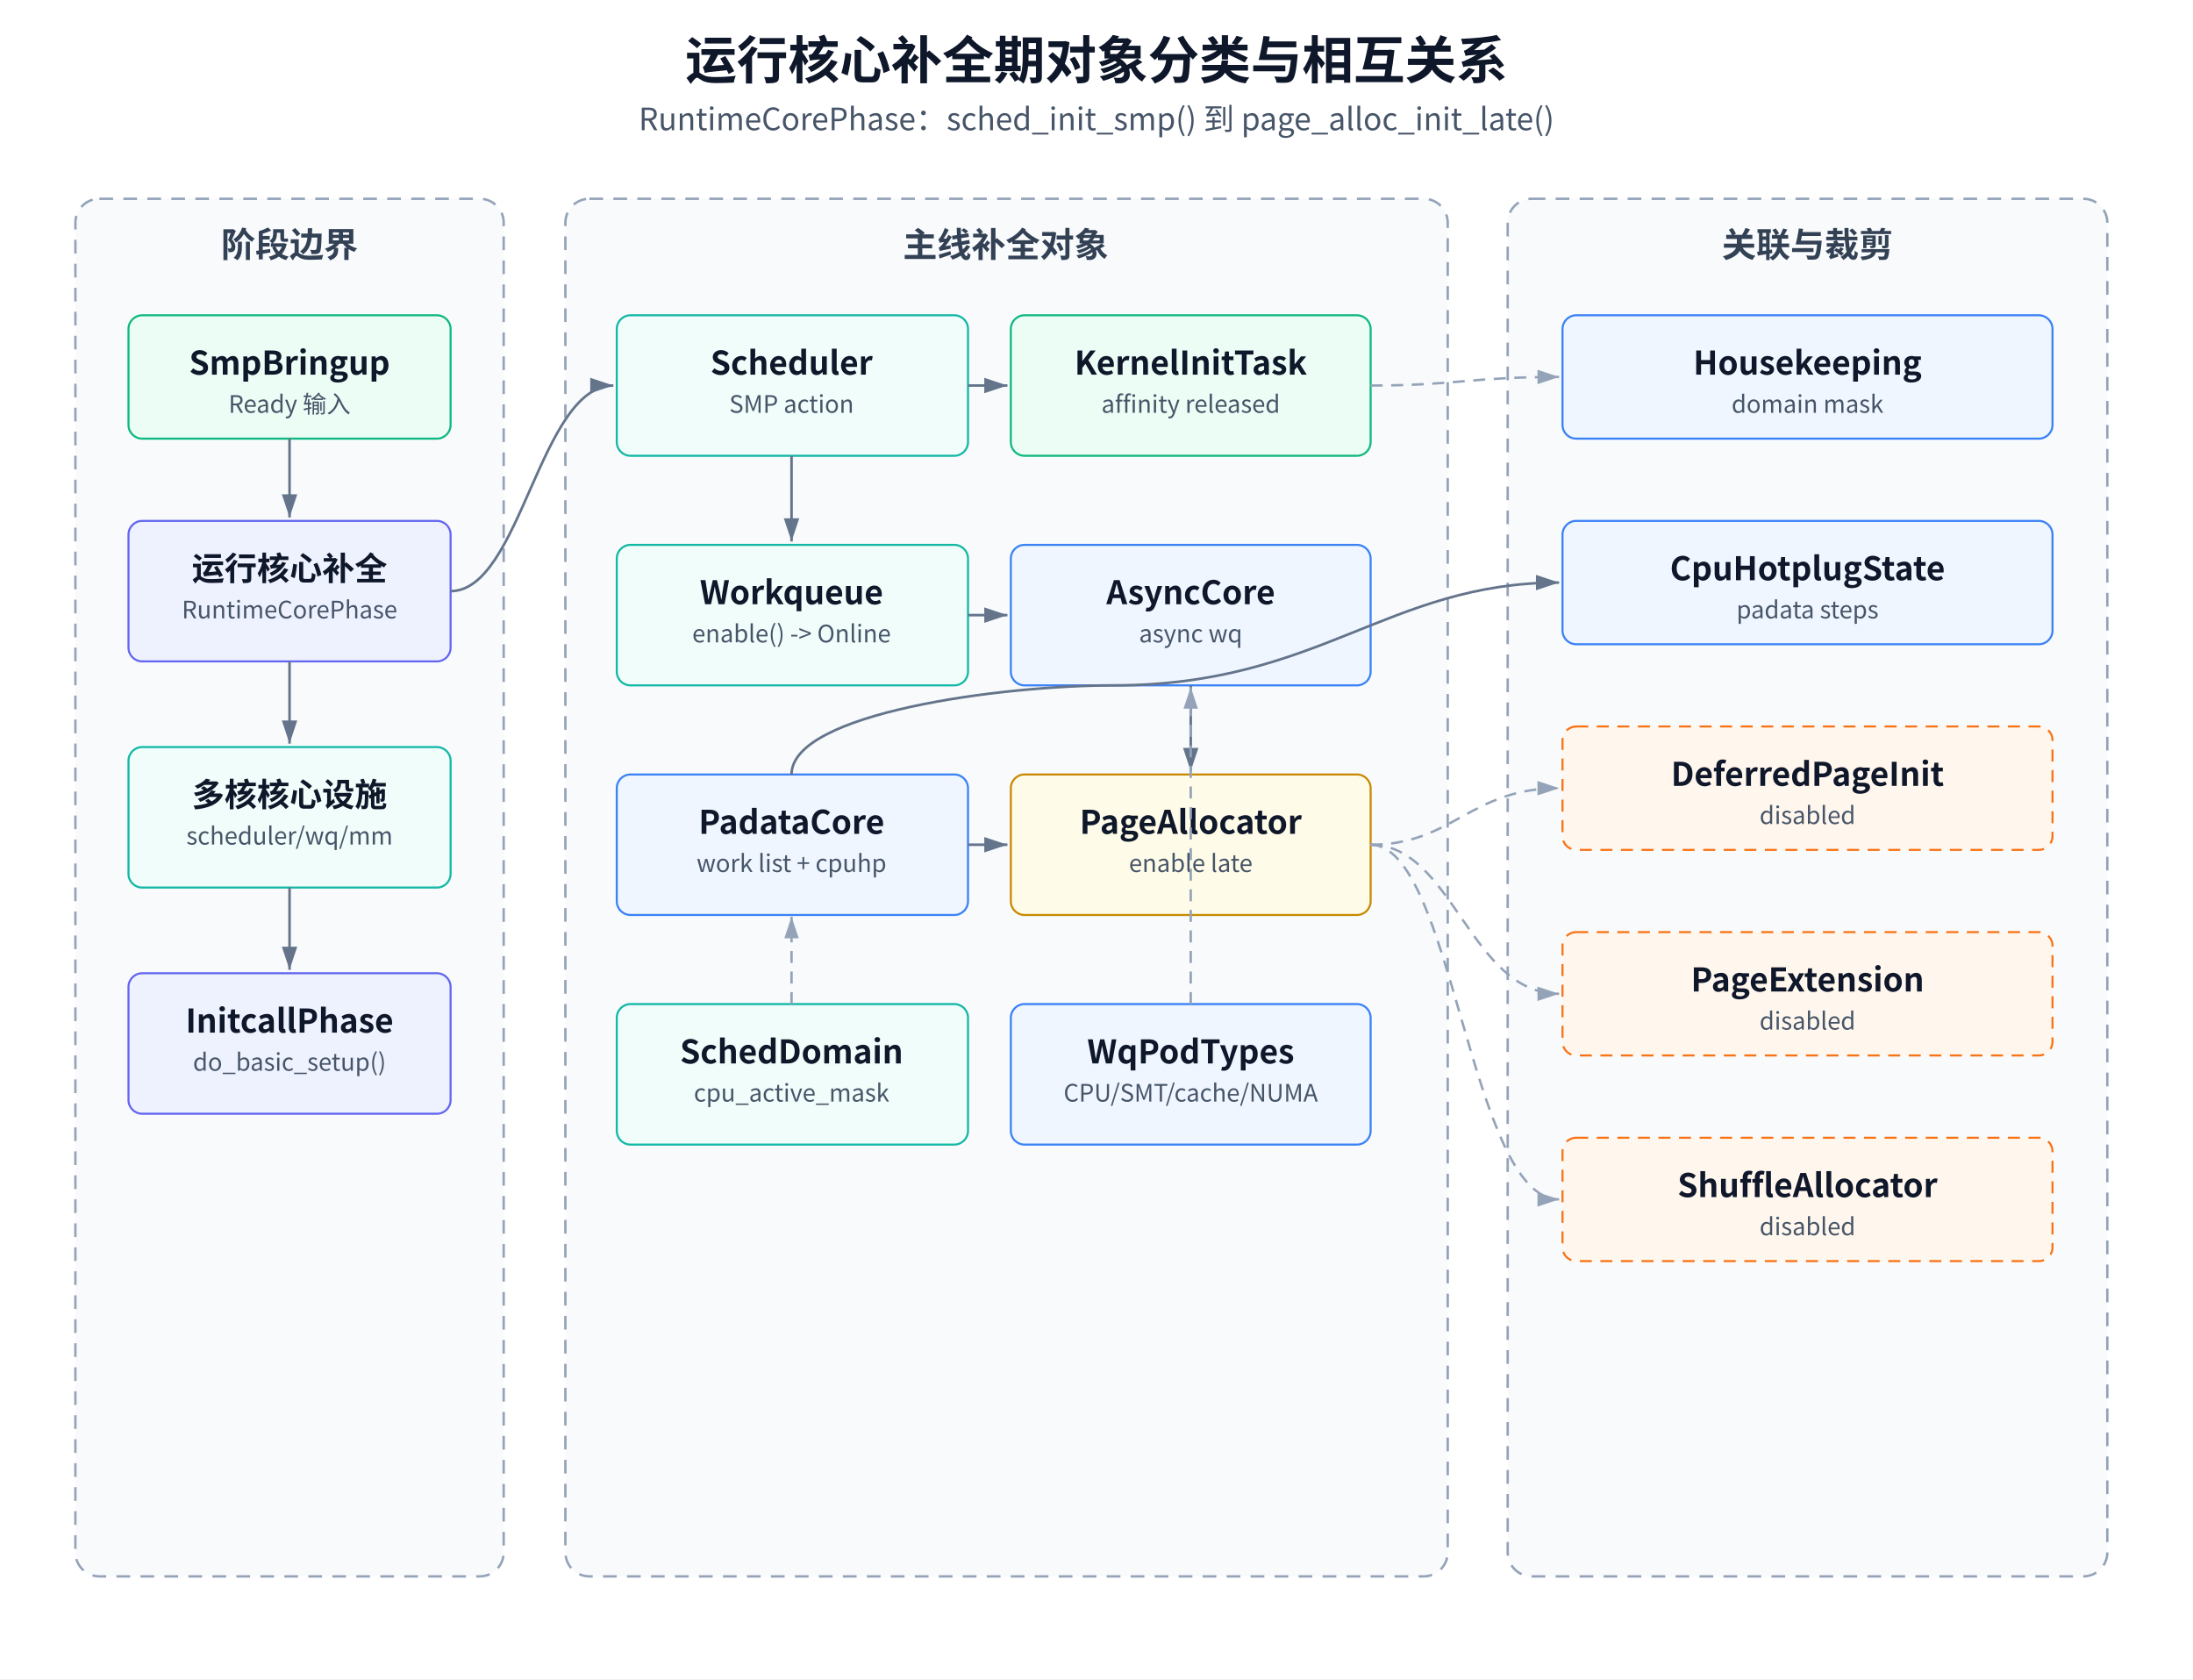
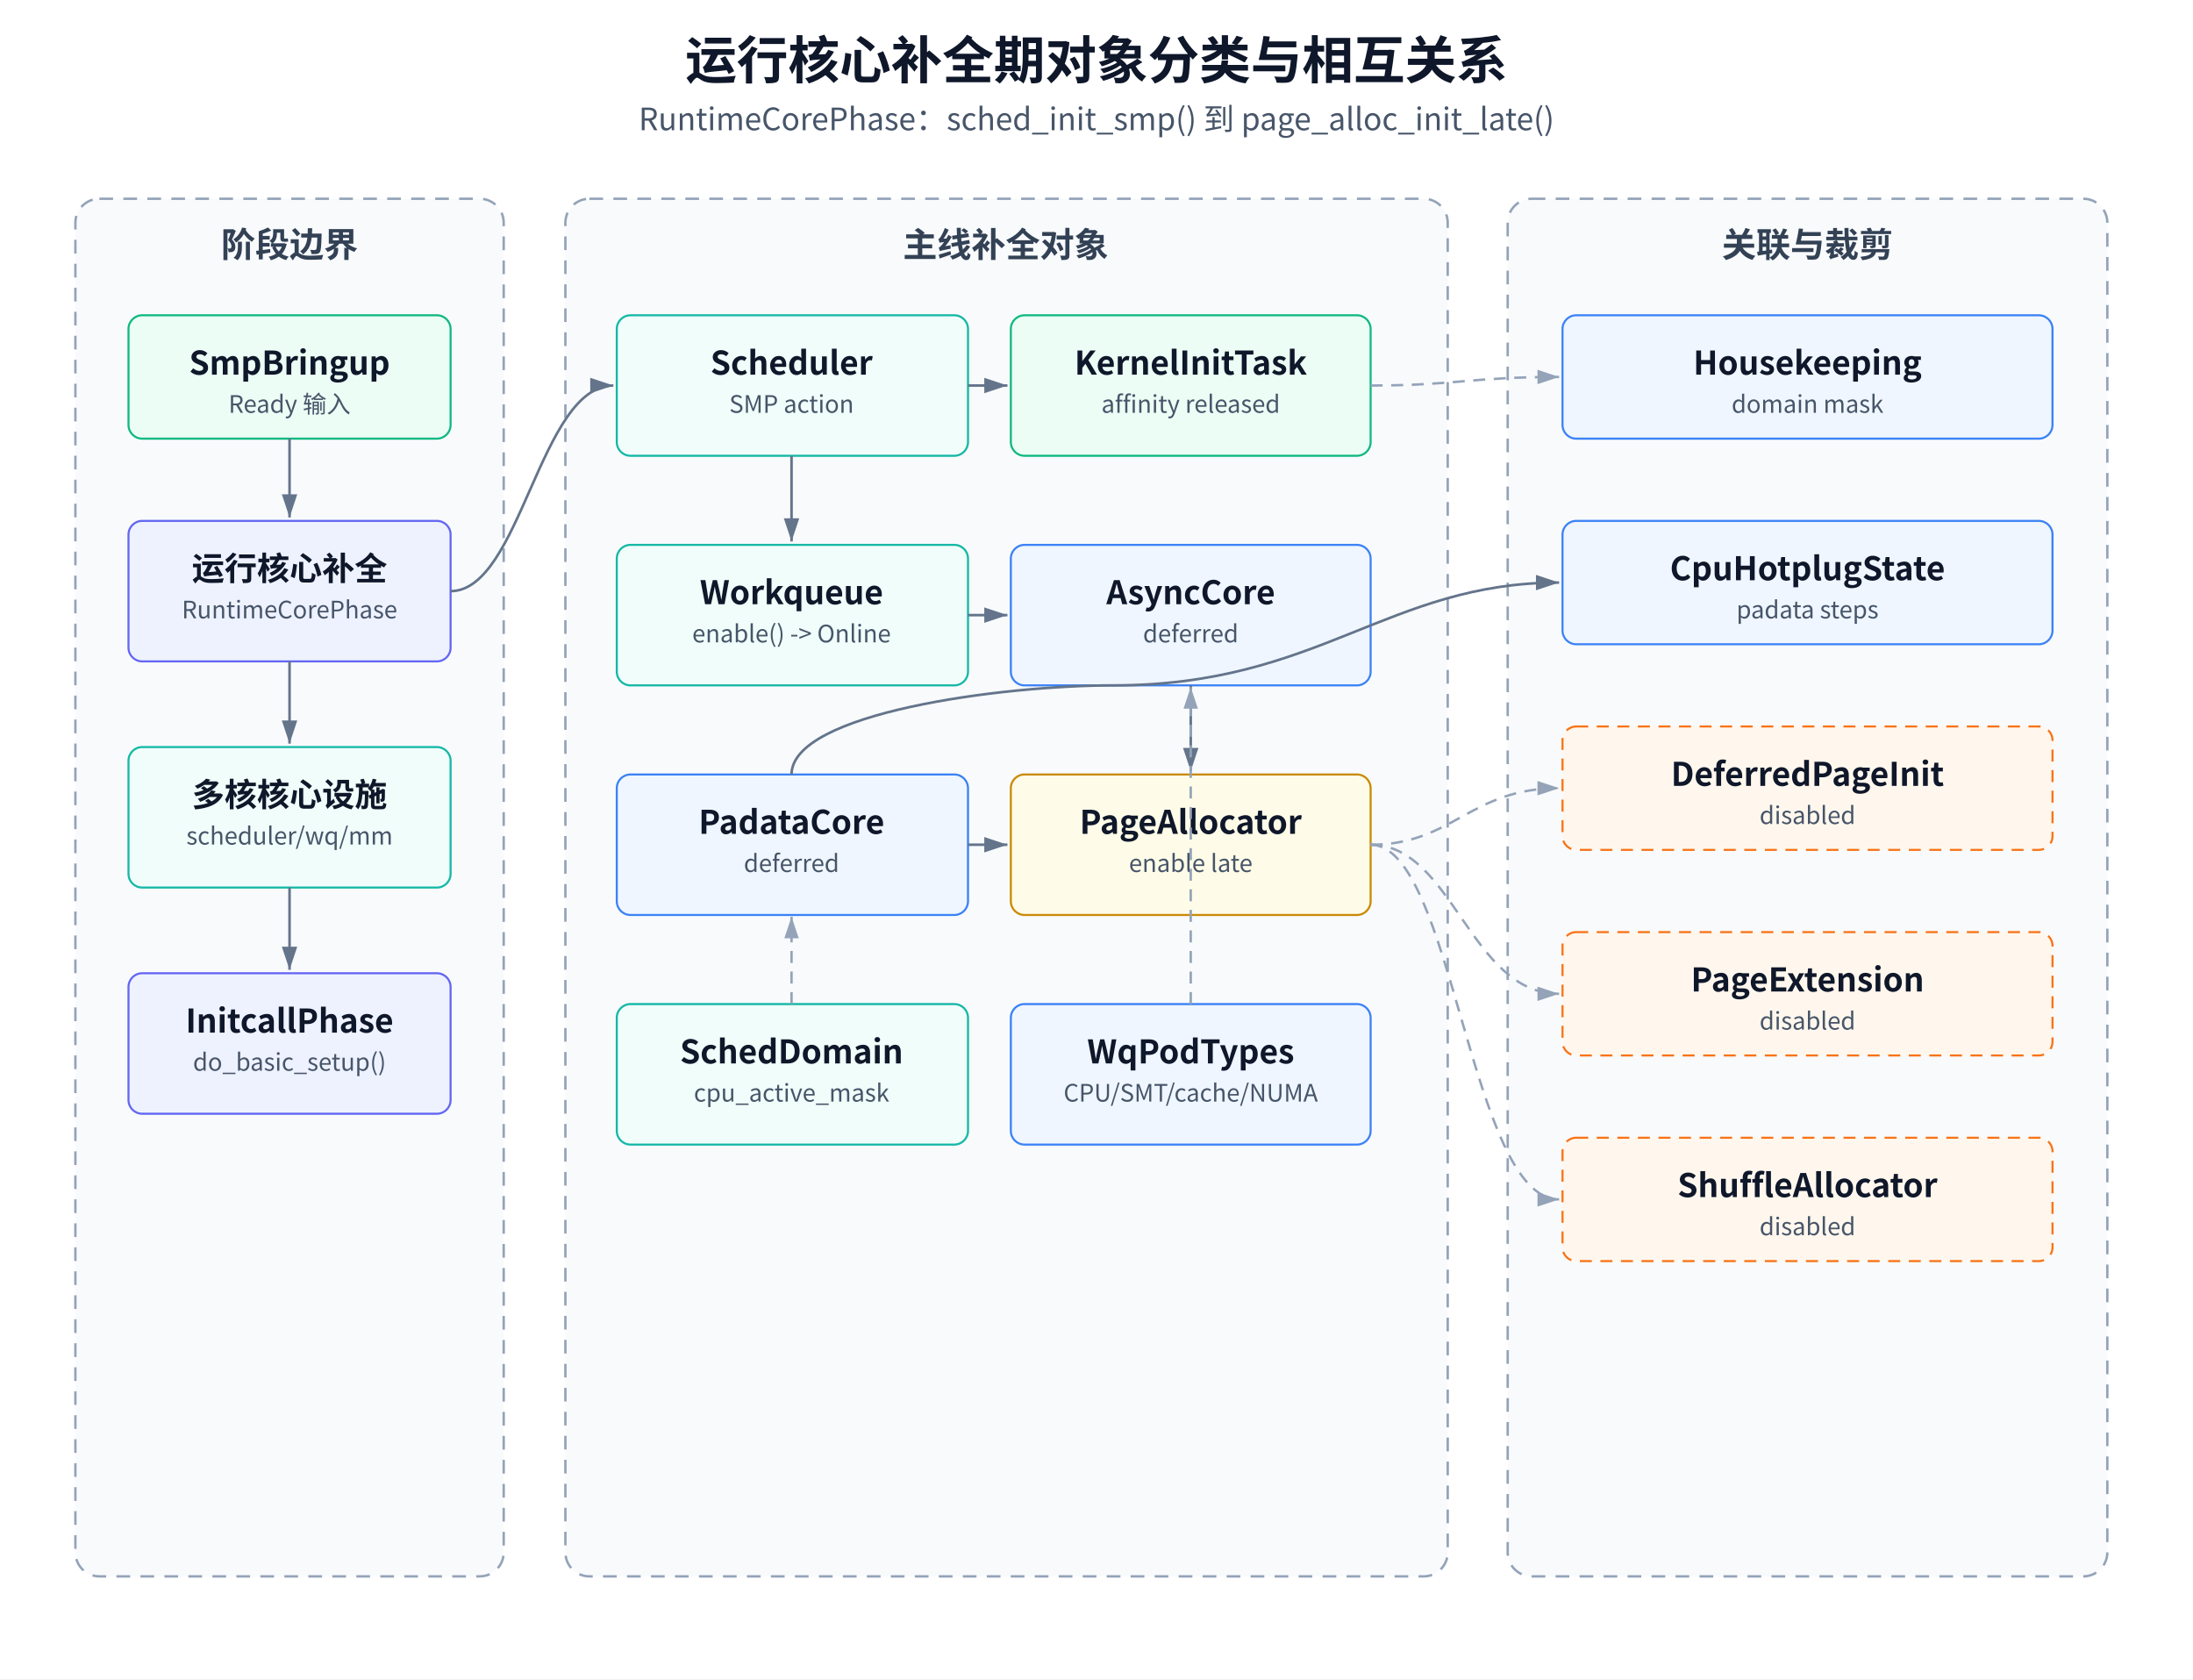
<svg xmlns="http://www.w3.org/2000/svg" width="1280" height="980" viewBox="0 0 1280 980" role="img" aria-labelledby="title desc">
  <defs>
    <style>
    text { font-family: "Microsoft YaHei", "Noto Sans CJK SC", "Source Han Sans SC", Arial, sans-serif; fill: #0f172a; }
    .title { font-size: 30px; font-weight: 600; } .subtitle { font-size: 18px; fill: #475569; }
    .group { fill: #f8fafc; stroke: #94a3b8; stroke-width: 1.4; stroke-dasharray: 8 6; }
    .box { fill: #fff; stroke: #334155; stroke-width: 1.2; } .phase { fill:#eef2ff; stroke:#6366f1; }
    .ready,.flow { fill:#ecfdf5; stroke:#10b981; } .core { fill:#f0fdfa; stroke:#14b8a6; }
    .mm { fill:#fefce8; stroke:#ca8a04; } .support { fill:#eff6ff; stroke:#3b82f6; }
    .trimmed { fill:#fff7ed; stroke:#f97316; stroke-dasharray:7 5; }
    .label { font-size:19px; font-weight:600; dominant-baseline:middle; } .small { font-size:14px; fill:#475569; dominant-baseline:middle; }
    .group-title { font-size:20px; font-weight:600; fill:#334155; } .edge { stroke:#64748b; stroke-width:1.5; fill:none; marker-end:url(#arrow); }
    .edge-dash { stroke:#94a3b8; stroke-width:1.4; fill:none; stroke-dasharray:7 5; marker-end:url(#arrow2); }
  </style>
    <marker id="arrow" markerWidth="10" markerHeight="10" refX="9" refY="3" orient="auto" markerUnits="strokeWidth">
      <path d="M0,0 L0,6 L9,3 z" fill="#64748b" />
    </marker>
    <marker id="arrow2" markerWidth="10" markerHeight="10" refX="9" refY="3" orient="auto" markerUnits="strokeWidth">
      <path d="M0,0 L0,6 L9,3 z" fill="#94a3b8" />
    </marker>
  </defs>
  <rect width="1280" height="980" fill="#fff" />
  <text x="640" y="46" text-anchor="middle" class="title">运行核心补全期对象分类与相互关系</text>
  <text x="640" y="76" text-anchor="middle" class="subtitle">RuntimeCorePhase：sched_init_smp() 到 page_alloc_init_late()</text>
  <rect x="44" y="116" width="250" height="804" rx="14" class="group" />
  <text x="169" y="150" text-anchor="middle" class="group-title">阶段边界</text>
  <rect x="75" y="184" width="188" height="72" rx="8" class="box ready" />
  <text x="169" y="212" text-anchor="middle" class="label">SmpBringup</text>
  <text x="169" y="236" text-anchor="middle" class="small">Ready 输入</text>
  <rect x="75" y="304" width="188" height="82" rx="8" class="box phase" />
  <text x="169" y="332" text-anchor="middle" class="label">运行核心补全</text>
  <text x="169" y="356" text-anchor="middle" class="small">RuntimeCorePhase</text>
  <rect x="75" y="436" width="188" height="82" rx="8" class="box core" />
  <text x="169" y="464" text-anchor="middle" class="label">多核核心设施</text>
  <text x="169" y="488" text-anchor="middle" class="small">scheduler/wq/mm</text>
  <rect x="75" y="568" width="188" height="82" rx="8" class="box phase" />
  <text x="169" y="596" text-anchor="middle" class="label">InitcallPhase</text>
  <text x="169" y="620" text-anchor="middle" class="small">do_basic_setup()</text>
  <path d="M169 256 L169 302" class="edge" />
  <path d="M169 386 L169 434" class="edge" />
  <path d="M169 518 L169 566" class="edge" />
  <rect x="330" y="116" width="515" height="804" rx="14" class="group" />
  <text x="587" y="150" text-anchor="middle" class="group-title">主线补全对象</text>
  <rect x="360" y="184" width="205" height="82" rx="8" class="box core" />
  <text x="462" y="212" text-anchor="middle" class="label">Scheduler</text>
  <text x="462" y="236" text-anchor="middle" class="small">SMP action</text>
  <rect x="590" y="184" width="210" height="82" rx="8" class="box flow" />
  <text x="695" y="212" text-anchor="middle" class="label">KernelInitTask</text>
  <text x="695" y="236" text-anchor="middle" class="small">affinity released</text>
  <rect x="360" y="318" width="205" height="82" rx="8" class="box core" />
  <text x="462" y="346" text-anchor="middle" class="label">Workqueue</text>
  <text x="462" y="370" text-anchor="middle" class="small">enable() -&gt; Online</text>
  <rect x="590" y="318" width="210" height="82" rx="8" class="box support" />
  <text x="695" y="346" text-anchor="middle" class="label">AsyncCore</text>
-   <text x="695" y="370" text-anchor="middle" class="small">async wq</text>
+   <text x="695" y="370" text-anchor="middle" class="small">deferred</text>
  <rect x="360" y="452" width="205" height="82" rx="8" class="box support" />
  <text x="462" y="480" text-anchor="middle" class="label">PadataCore</text>
-   <text x="462" y="504" text-anchor="middle" class="small">work list + cpuhp</text>
+   <text x="462" y="504" text-anchor="middle" class="small">deferred</text>
  <rect x="590" y="452" width="210" height="82" rx="8" class="box mm" />
  <text x="695" y="480" text-anchor="middle" class="label">PageAllocator</text>
  <text x="695" y="504" text-anchor="middle" class="small">enable late</text>
  <rect x="360" y="586" width="205" height="82" rx="8" class="box core" />
  <text x="462" y="614" text-anchor="middle" class="label">SchedDomain</text>
  <text x="462" y="638" text-anchor="middle" class="small">cpu_active_mask</text>
  <rect x="590" y="586" width="210" height="82" rx="8" class="box support" />
  <text x="695" y="614" text-anchor="middle" class="label">WqPodTypes</text>
  <text x="695" y="638" text-anchor="middle" class="small">CPU/SMT/cache/NUMA</text>
  <path d="M263 345 C304 345,315 225,358 225" class="edge" />
  <path d="M565 225 L588 225" class="edge" />
  <path d="M462 266 L462 316" class="edge" />
  <path d="M565 359 L588 359" class="edge" />
  <path d="M695 400 L695 450" class="edge" />
  <path d="M565 493 L588 493" class="edge" />
  <path d="M462 586 L462 535" class="edge-dash" />
  <path d="M695 586 L695 401" class="edge-dash" />
  <rect x="880" y="116" width="350" height="804" rx="14" class="group" />
  <text x="1055" y="150" text-anchor="middle" class="group-title">关联与裁剪</text>
  <rect x="912" y="184" width="286" height="72" rx="8" class="box support" />
  <text x="1055" y="212" text-anchor="middle" class="label">Housekeeping</text>
  <text x="1055" y="236" text-anchor="middle" class="small">domain mask</text>
  <rect x="912" y="304" width="286" height="72" rx="8" class="box support" />
  <text x="1055" y="332" text-anchor="middle" class="label">CpuHotplugState</text>
  <text x="1055" y="356" text-anchor="middle" class="small">padata steps</text>
  <rect x="912" y="424" width="286" height="72" rx="8" class="box trimmed" />
  <text x="1055" y="452" text-anchor="middle" class="label">DeferredPageInit</text>
  <text x="1055" y="476" text-anchor="middle" class="small">disabled</text>
  <rect x="912" y="544" width="286" height="72" rx="8" class="box trimmed" />
  <text x="1055" y="572" text-anchor="middle" class="label">PageExtension</text>
  <text x="1055" y="596" text-anchor="middle" class="small">disabled</text>
  <rect x="912" y="664" width="286" height="72" rx="8" class="box trimmed" />
  <text x="1055" y="692" text-anchor="middle" class="label">ShuffleAllocator</text>
  <text x="1055" y="716" text-anchor="middle" class="small">disabled</text>
  <path d="M800 225 C850 225,858 220,910 220" class="edge-dash" />
  <path d="M462 452 C462 416,585 400,650 400 C770 400,810 340,910 340" class="edge" />
  <path d="M800 493 C848 493,858 460,910 460" class="edge-dash" />
  <path d="M800 493 C848 493,858 580,910 580" class="edge-dash" />
  <path d="M800 493 C848 493,858 700,910 700" class="edge-dash" />
</svg>
